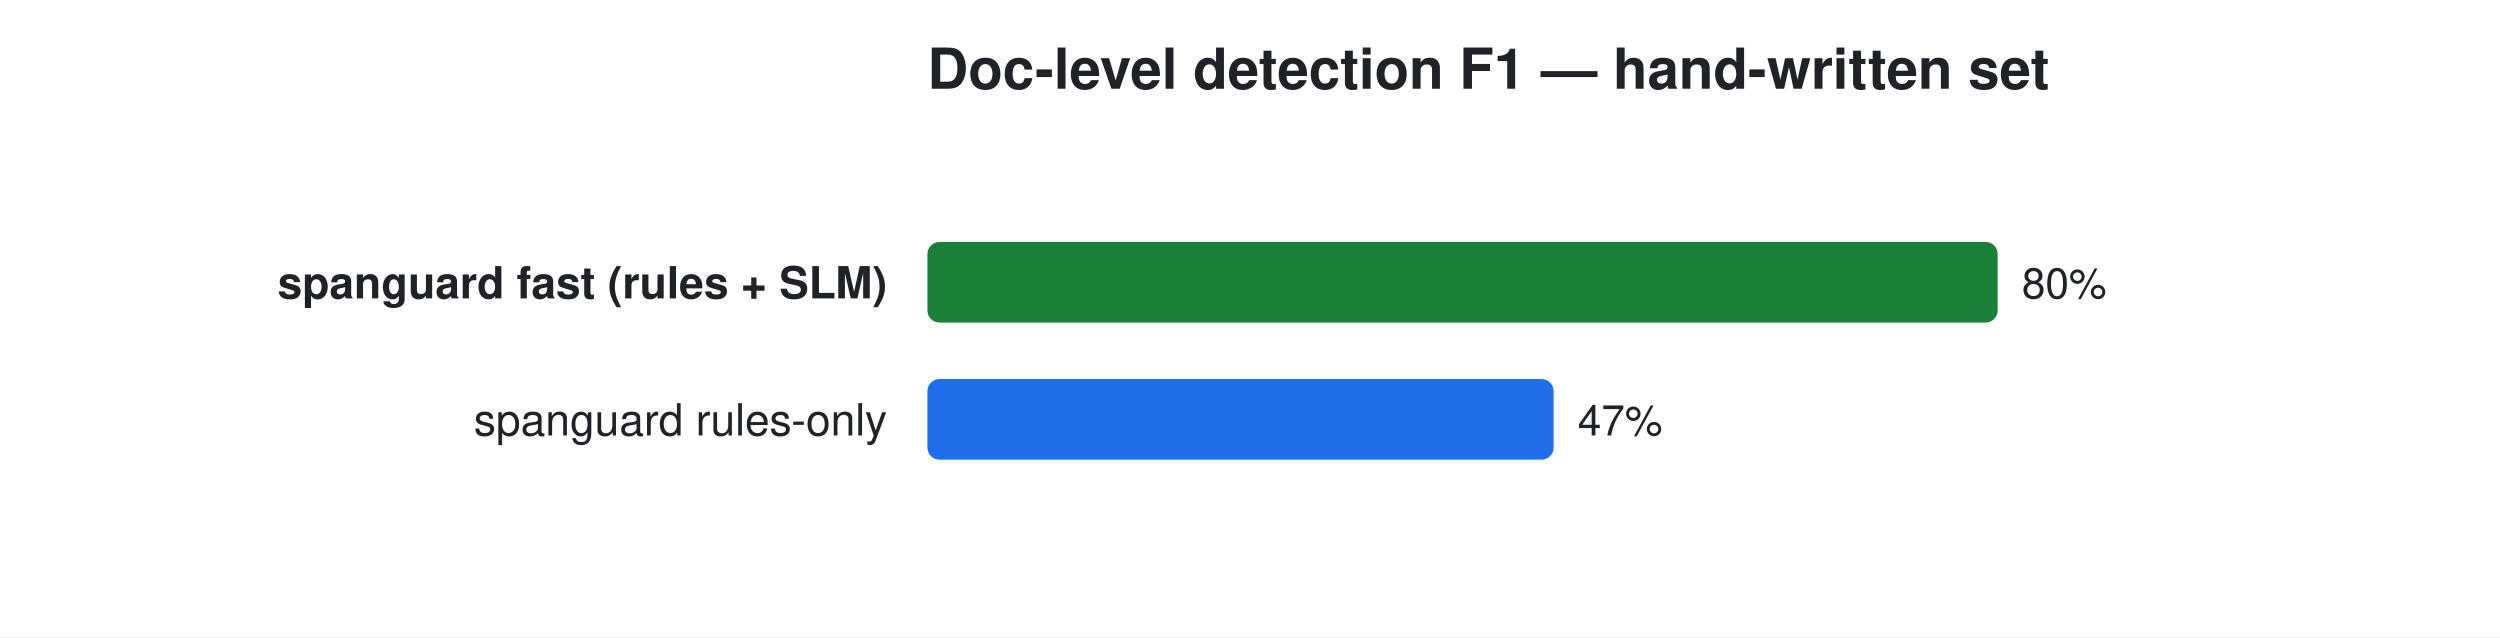
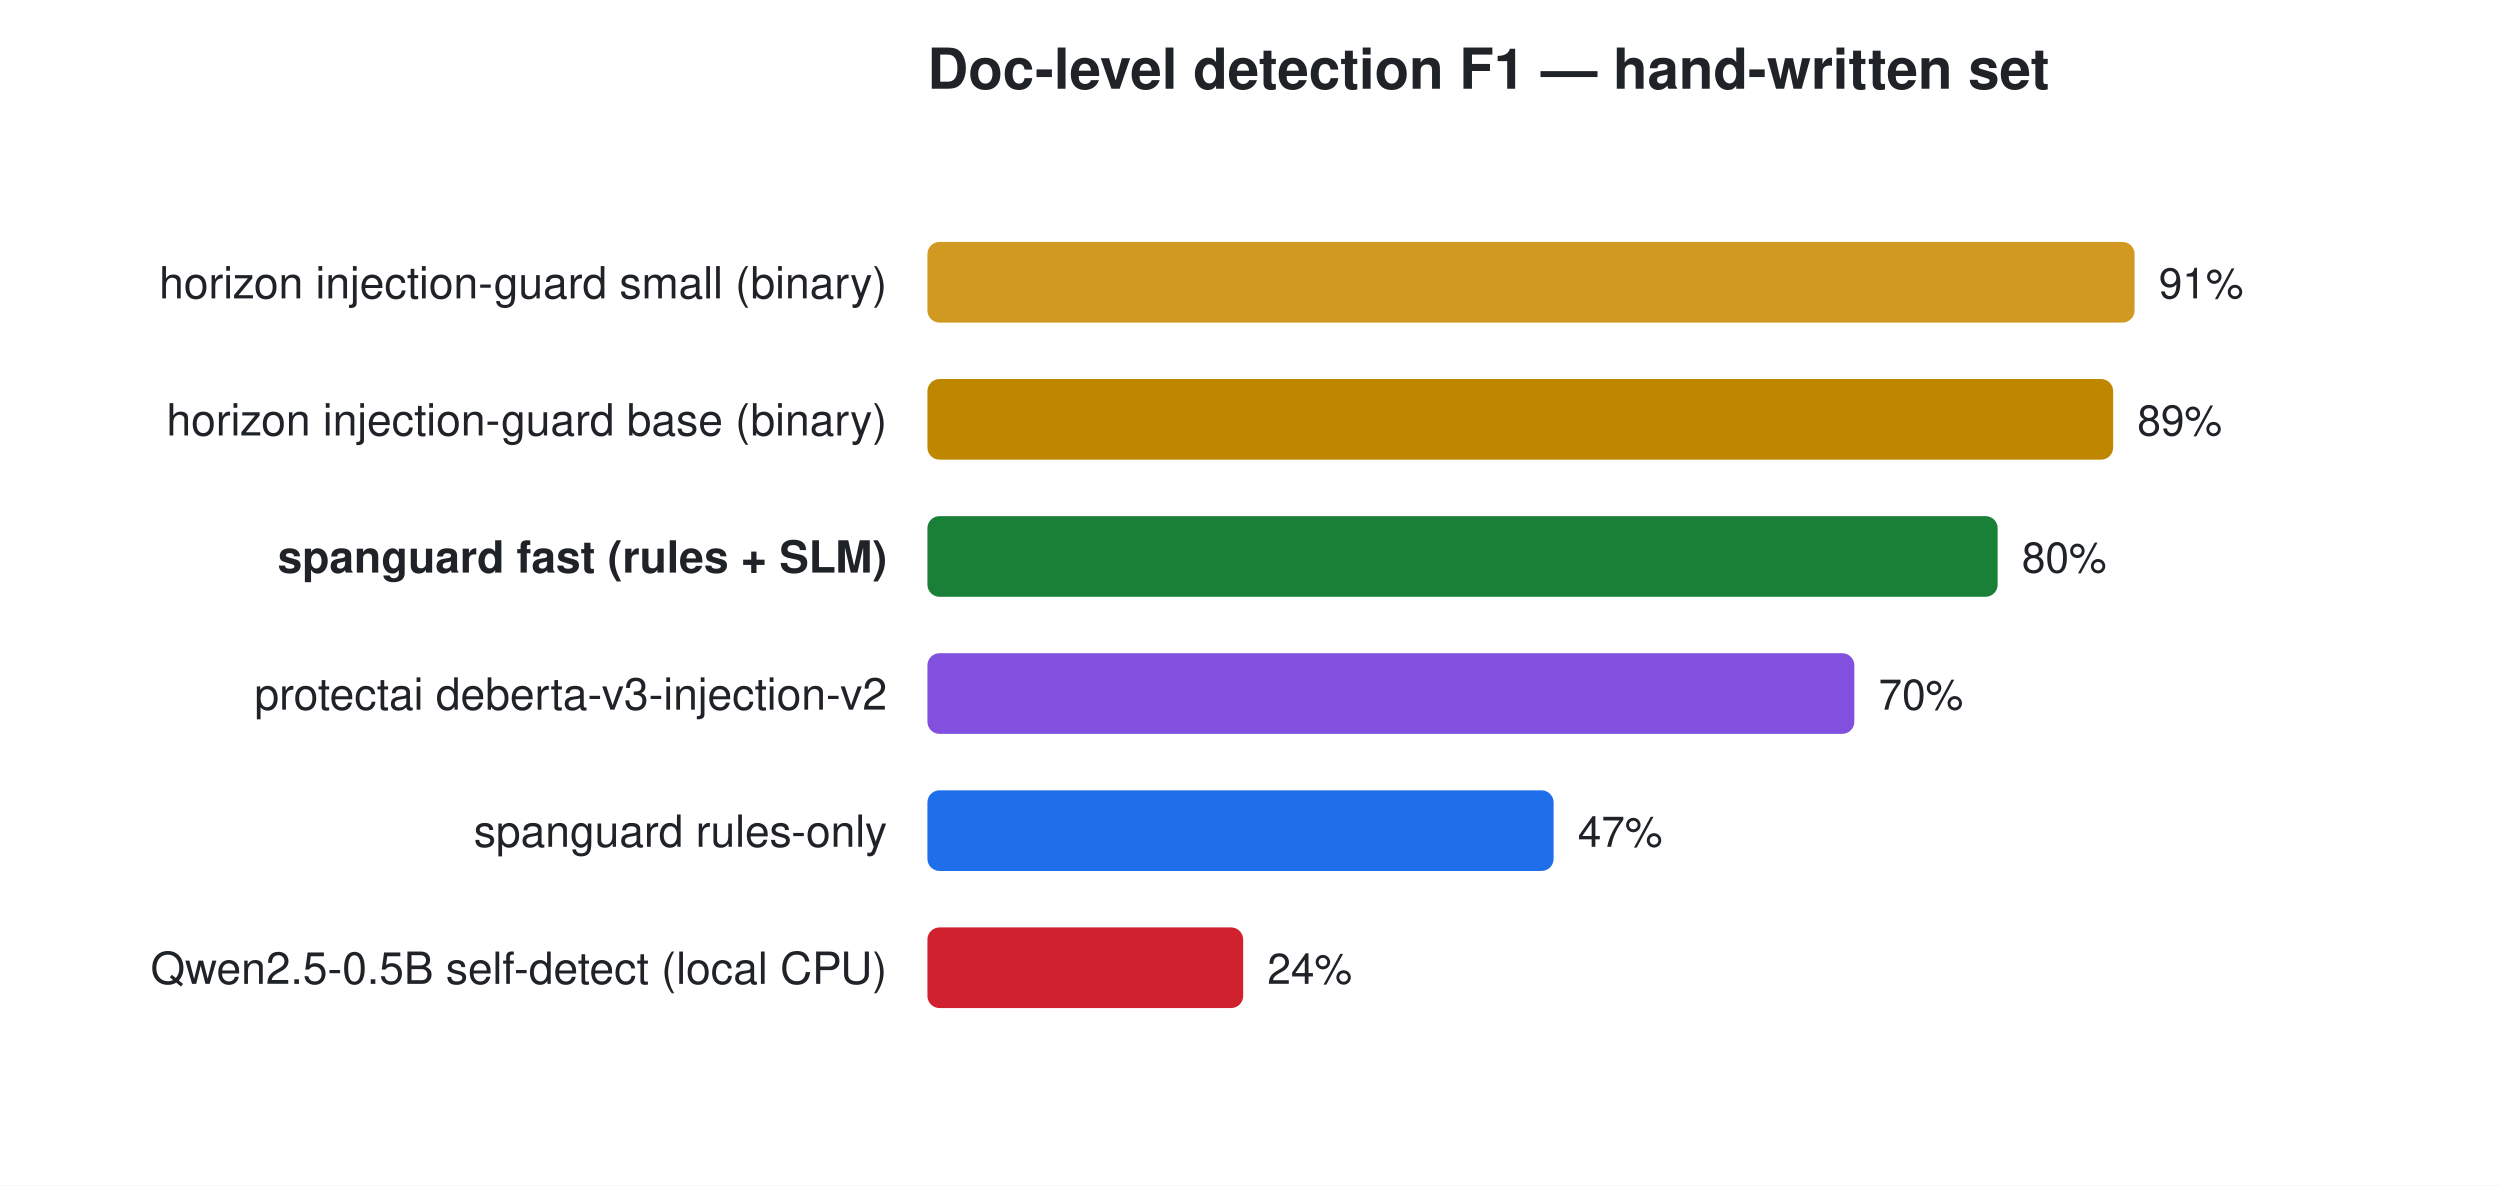
- <svg xmlns="http://www.w3.org/2000/svg" width="620" height="158" viewBox="0 0 620 158" font-family="ui-sans-serif,system-ui,'Segoe UI',Helvetica,Arial,sans-serif">
-   <rect width="620" height="158" fill="#ffffff" />
+ <svg xmlns="http://www.w3.org/2000/svg" width="620" height="294" viewBox="0 0 620 294" font-family="ui-sans-serif,system-ui,'Segoe UI',Helvetica,Arial,sans-serif">
+   <rect width="620" height="294" fill="#ffffff" />
  <text x="230" y="22" font-size="14" fill="#1f2328" text-anchor="start" font-weight="600" font-family="ui-sans-serif,system-ui,'Segoe UI',Helvetica,Arial,sans-serif" opacity="1.0">Doc-level detection F1 — hand-written set</text>
-   <text x="220" y="74" font-size="11" fill="#1f2328" text-anchor="end" font-weight="600" font-family="ui-sans-serif,system-ui,'Segoe UI',Helvetica,Arial,sans-serif" opacity="1.0">spanguard fast (rules + SLM)</text>
-   <rect x="230" y="60" width="265.419" height="20" rx="3" fill="#1a7f37" opacity="1.0" />
-   <text x="501.419" y="74" font-size="10.5" fill="#1f2328" text-anchor="start" font-weight="normal" font-family="ui-sans-serif,system-ui,'Segoe UI',Helvetica,Arial,sans-serif" opacity="1.0">80%</text>
-   <text x="220" y="108" font-size="11" fill="#1f2328" text-anchor="end" font-weight="normal" font-family="ui-sans-serif,system-ui,'Segoe UI',Helvetica,Arial,sans-serif" opacity="1.0">spanguard rules-only</text>
-   <rect x="230" y="94" width="155.298" height="20" rx="3" fill="#1f6feb" opacity="1.0" />
-   <text x="391.298" y="108" font-size="10.5" fill="#1f2328" text-anchor="start" font-weight="normal" font-family="ui-sans-serif,system-ui,'Segoe UI',Helvetica,Arial,sans-serif" opacity="1.0">47%</text>
+   <text x="220" y="74" font-size="11" fill="#1f2328" text-anchor="end" font-weight="normal" font-family="ui-sans-serif,system-ui,'Segoe UI',Helvetica,Arial,sans-serif" opacity="1.0">horizon injection-guard small (binary)</text>
+   <rect x="230" y="60" width="299.376" height="20" rx="3" fill="#d29922" opacity="1.0" />
+   <text x="535.376" y="74" font-size="10.5" fill="#1f2328" text-anchor="start" font-weight="normal" font-family="ui-sans-serif,system-ui,'Segoe UI',Helvetica,Arial,sans-serif" opacity="1.0">91%</text>
+   <text x="220" y="108" font-size="11" fill="#1f2328" text-anchor="end" font-weight="normal" font-family="ui-sans-serif,system-ui,'Segoe UI',Helvetica,Arial,sans-serif" opacity="1.0">horizon injection-guard base (binary)</text>
+   <rect x="230" y="94" width="294.063" height="20" rx="3" fill="#bf8700" opacity="1.0" />
+   <text x="530.063" y="108" font-size="10.5" fill="#1f2328" text-anchor="start" font-weight="normal" font-family="ui-sans-serif,system-ui,'Segoe UI',Helvetica,Arial,sans-serif" opacity="1.0">89%</text>
+   <text x="220" y="142" font-size="11" fill="#1f2328" text-anchor="end" font-weight="600" font-family="ui-sans-serif,system-ui,'Segoe UI',Helvetica,Arial,sans-serif" opacity="1.0">spanguard fast (rules + SLM)</text>
+   <rect x="230" y="128" width="265.419" height="20" rx="3" fill="#1a7f37" opacity="1.0" />
+   <text x="501.419" y="142" font-size="10.5" fill="#1f2328" text-anchor="start" font-weight="normal" font-family="ui-sans-serif,system-ui,'Segoe UI',Helvetica,Arial,sans-serif" opacity="1.0">80%</text>
+   <text x="220" y="176" font-size="11" fill="#1f2328" text-anchor="end" font-weight="normal" font-family="ui-sans-serif,system-ui,'Segoe UI',Helvetica,Arial,sans-serif" opacity="1.0">protectai deberta-v3-injection-v2</text>
+   <rect x="230" y="162" width="229.878" height="20" rx="3" fill="#8250df" opacity="1.0" />
+   <text x="465.878" y="176" font-size="10.5" fill="#1f2328" text-anchor="start" font-weight="normal" font-family="ui-sans-serif,system-ui,'Segoe UI',Helvetica,Arial,sans-serif" opacity="1.0">70%</text>
+   <text x="220" y="210" font-size="11" fill="#1f2328" text-anchor="end" font-weight="normal" font-family="ui-sans-serif,system-ui,'Segoe UI',Helvetica,Arial,sans-serif" opacity="1.0">spanguard rules-only</text>
+   <rect x="230" y="196" width="155.298" height="20" rx="3" fill="#1f6feb" opacity="1.0" />
+   <text x="391.298" y="210" font-size="10.5" fill="#1f2328" text-anchor="start" font-weight="normal" font-family="ui-sans-serif,system-ui,'Segoe UI',Helvetica,Arial,sans-serif" opacity="1.0">47%</text>
+   <text x="220" y="244" font-size="11" fill="#1f2328" text-anchor="end" font-weight="normal" font-family="ui-sans-serif,system-ui,'Segoe UI',Helvetica,Arial,sans-serif" opacity="1.0">Qwen2.5-0.5B self-detect (local CPU)</text>
+   <rect x="230" y="230" width="78.309" height="20" rx="3" fill="#cf222e" opacity="1.0" />
+   <text x="314.309" y="244" font-size="10.5" fill="#1f2328" text-anchor="start" font-weight="normal" font-family="ui-sans-serif,system-ui,'Segoe UI',Helvetica,Arial,sans-serif" opacity="1.0">24%</text>
</svg>
